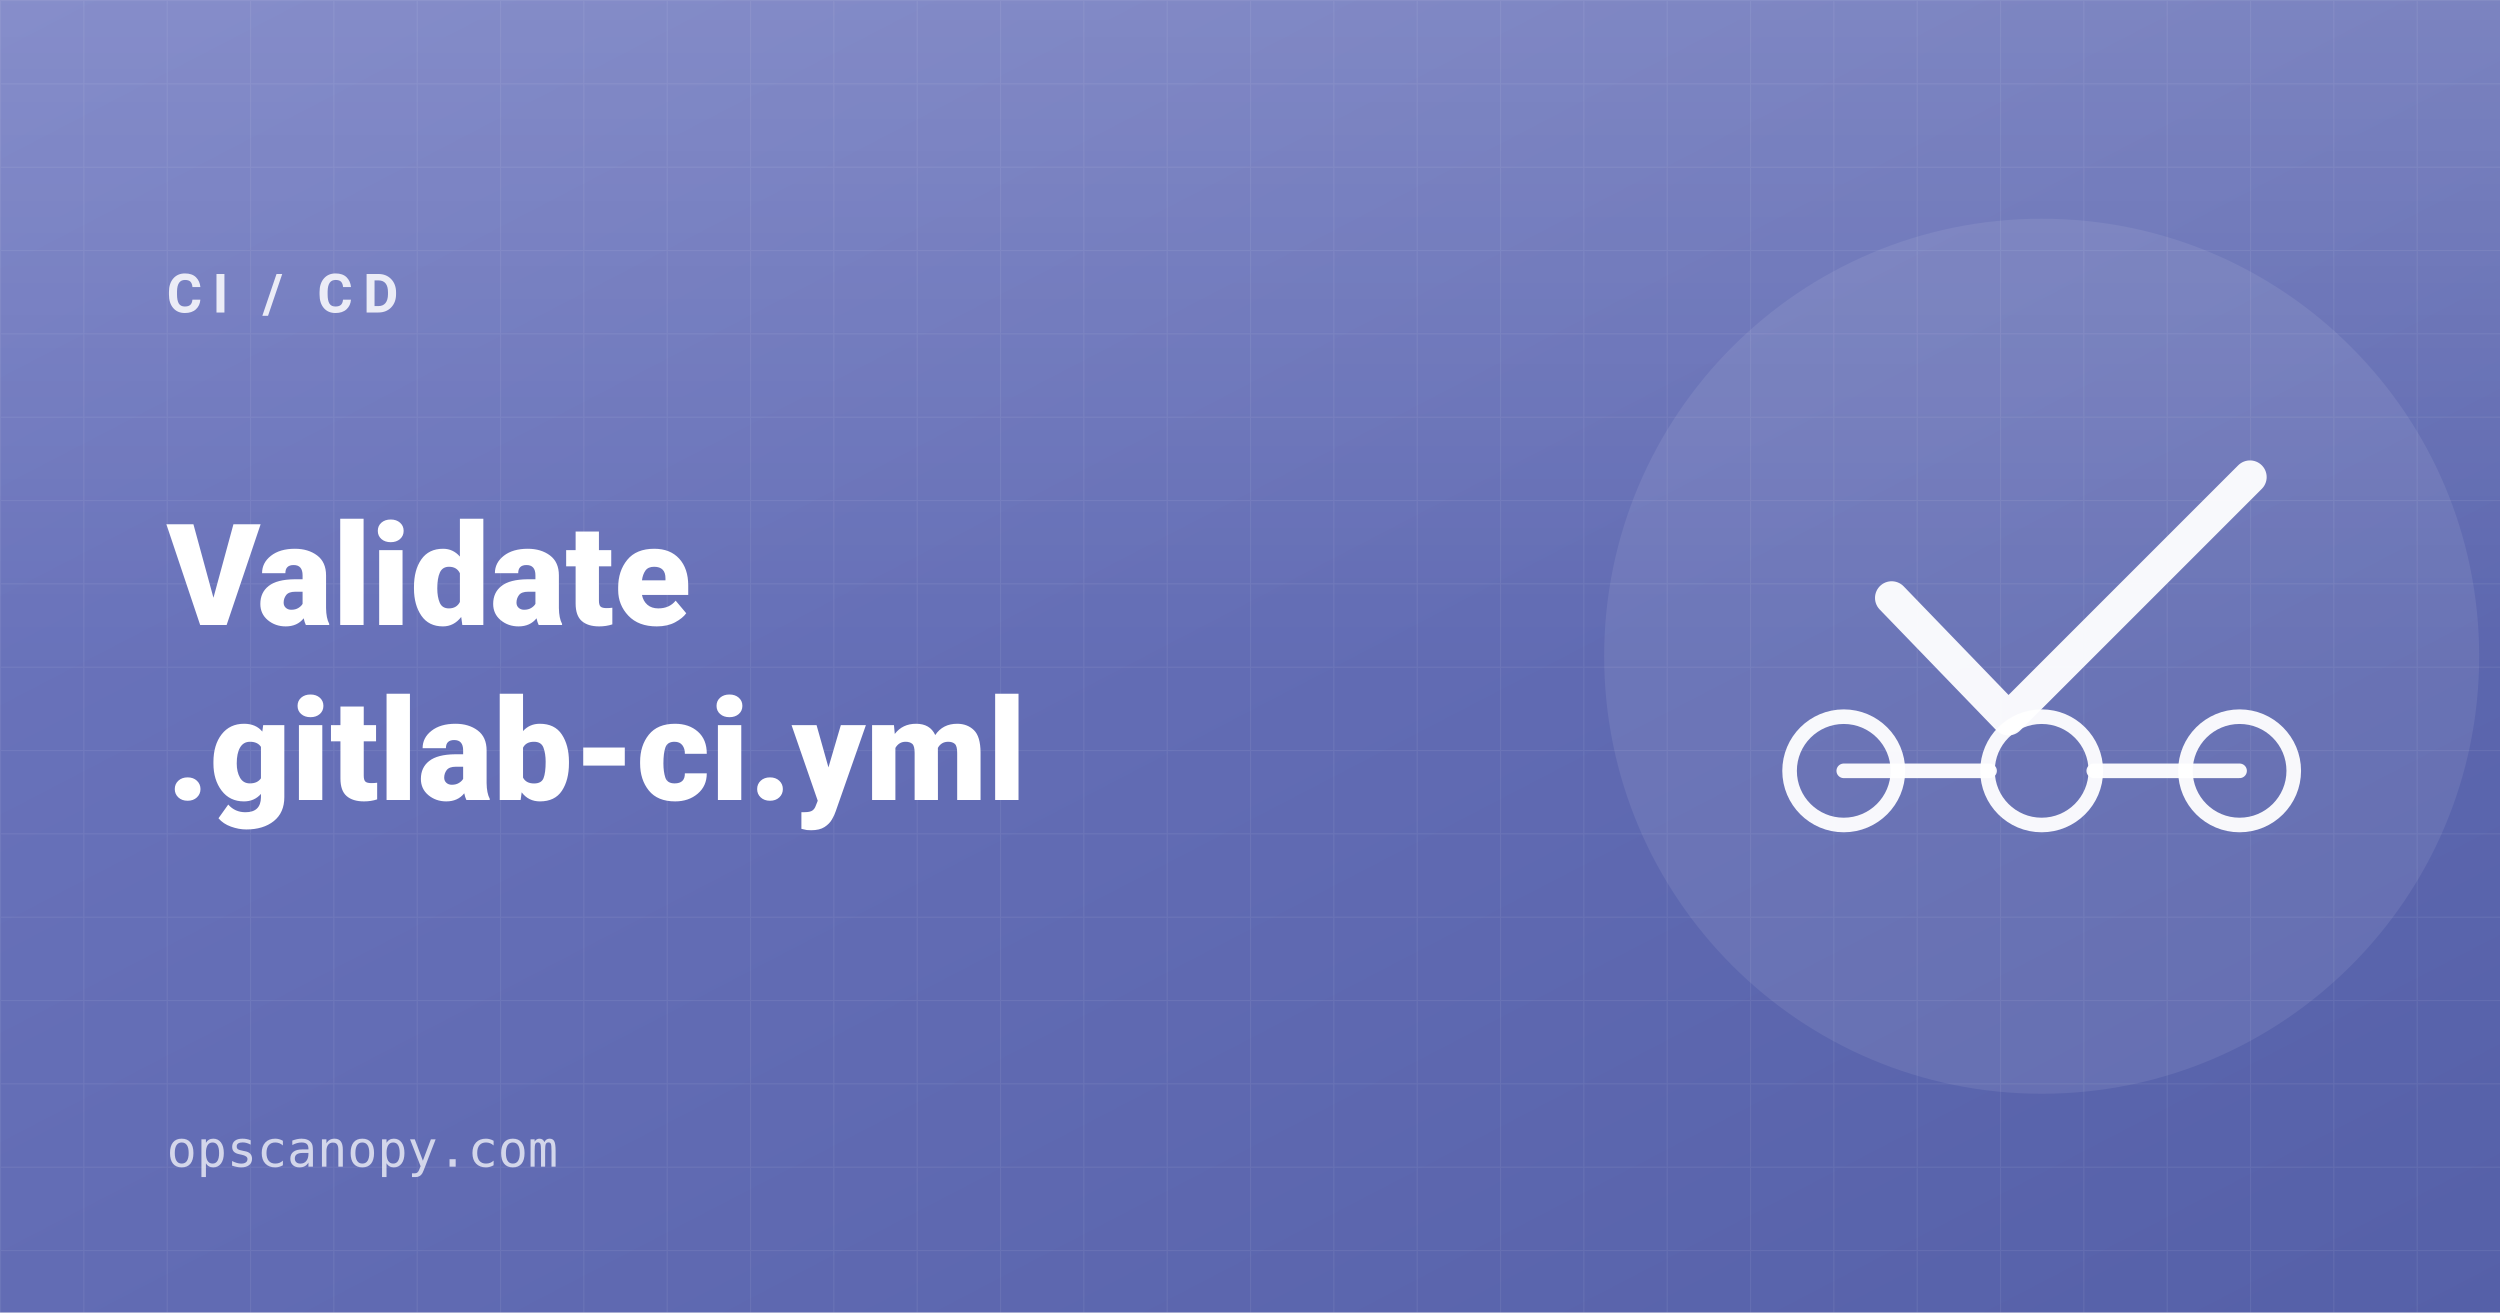
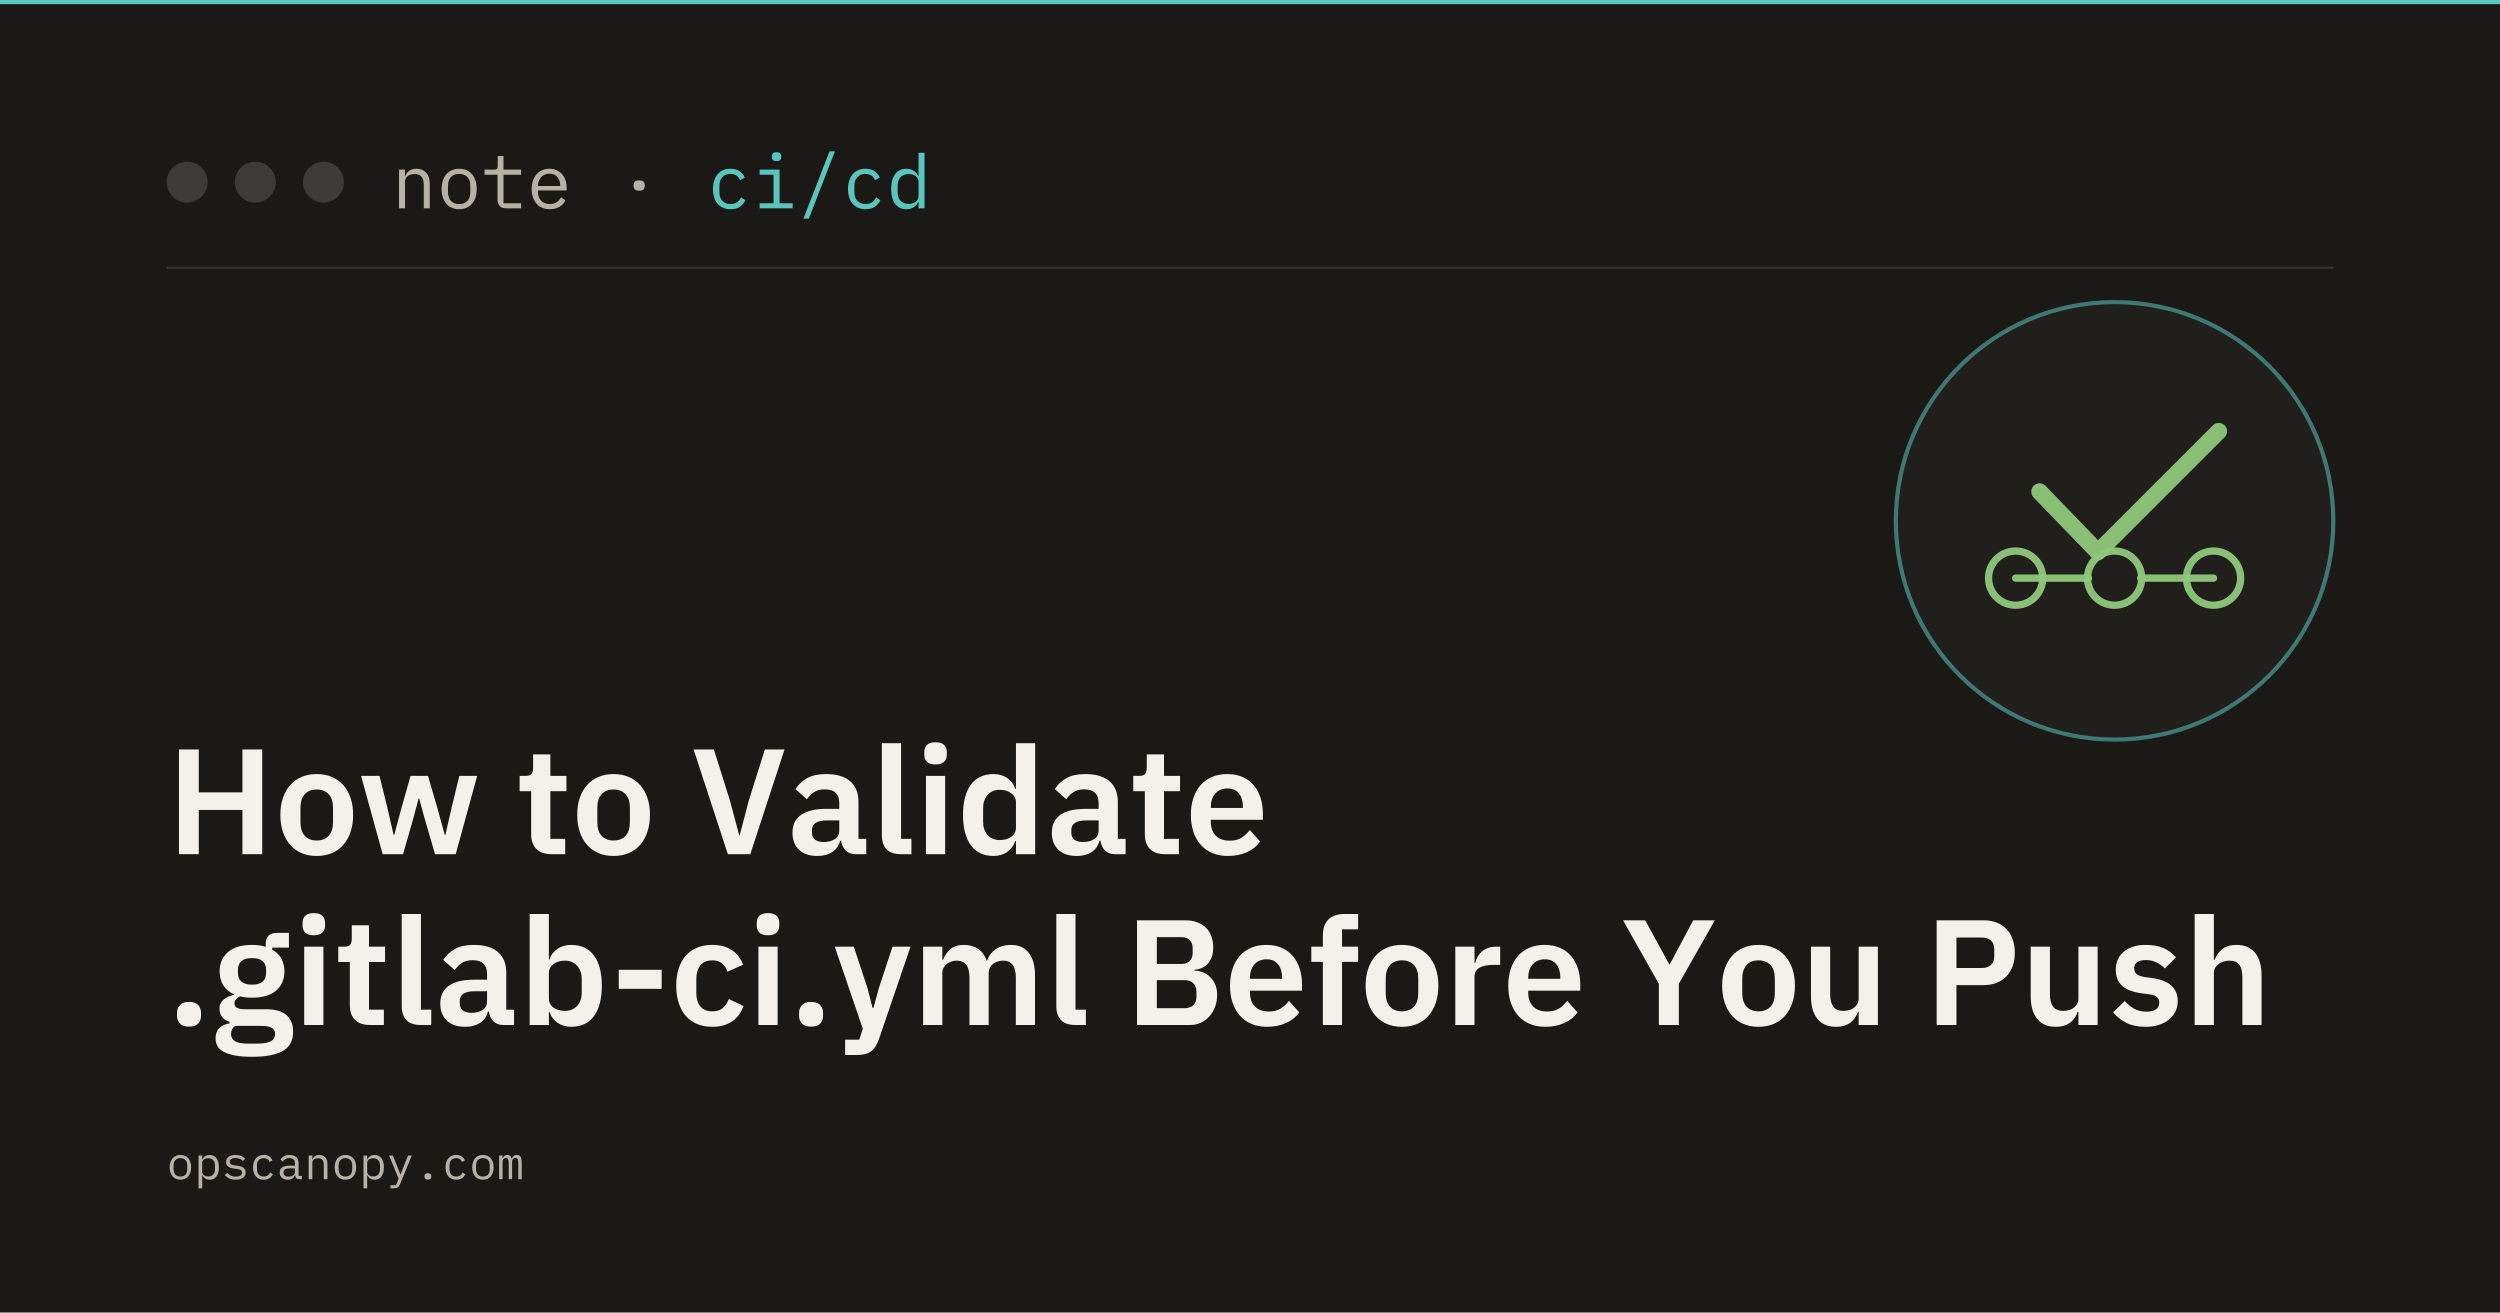
<svg xmlns="http://www.w3.org/2000/svg" viewBox="0 0 1200 630" role="img" aria-label="Validate .gitlab-ci.yml — OpsCanopy CI/CD guide">
  <defs>
-     <linearGradient id="bg" x1="0" y1="0" x2="1" y2="1">
-       <stop offset="0" stop-color="#6f78c0" />
-       <stop offset="1" stop-color="#5560a8" />
-     </linearGradient>
-     <linearGradient id="sheen" x1="0" y1="0" x2="0" y2="1">
-       <stop offset="0" stop-color="#ffffff" stop-opacity="0.16" />
-       <stop offset="1" stop-color="#ffffff" stop-opacity="0" />
-     </linearGradient>
-     <pattern id="grid" width="40" height="40" patternUnits="userSpaceOnUse">
-       <path d="M40 0 H0 V40" fill="none" stroke="#ffffff" stroke-opacity="0.07" stroke-width="1" />
-     </pattern>
+     <path id="g0" d="M178 0L98 0L98-516L178-516L178-432L182-432Q190-451 202-468.5Q214-486 231.5-499Q249-512 273-520Q297-528 329-528L329-528Q410-528 459-476.5Q508-425 508-331L508-331L508 0L428 0L428-317Q428-388 397-422.5Q366-457 306-457L306-457Q282-457 259-451Q236-445 218-433Q200-421 189-402Q178-383 178-358L178-358L178 0Z" />
+     <path id="g1" d="M300 12L300 12Q246 12 202.5-7Q159-26 128.5-61.5Q98-97 82-146.5Q66-196 66-258L66-258Q66-319 82-369Q98-419 128.5-454.5Q159-490 202.5-509Q246-528 300-528L300-528Q354-528 397.5-509Q441-490 471.5-454.5Q502-419 518-369Q534-319 534-258L534-258Q534-196 518-146.5Q502-97 471.5-61.5Q441-26 397.5-7Q354 12 300 12ZM300-57L300-57Q367-57 408-97Q449-137 449-221L449-221L449-295Q449-379 408-419Q367-459 300-459L300-459Q233-459 192-419Q151-379 151-295L151-295L151-221Q151-137 192-97Q233-57 300-57Z" />
+     <path id="g2" d="M526 0L325 0Q266 0 238.5-33Q211-66 211-118L211-118L211-448L39-448L39-516L167-516Q193-516 203.5-526.5Q214-537 214-563L214-563L214-698L291-698L291-516L526-516L526-448L291-448L291-68L526-68L526 0Z" />
+     <path id="g3" d="M309 12L309 12Q253 12 208.5-7Q164-26 132.5-61.5Q101-97 84-146.5Q67-196 67-257L67-257Q67-319 84.5-369Q102-419 133-454.5Q164-490 207.5-509Q251-528 304-528L304-528Q356-528 398.5-509Q441-490 471-456.5Q501-423 517-377Q533-331 533-276L533-276L533-238L151-238L151-214Q151-180 162-151Q173-122 193.5-101Q214-80 243.5-68.5Q273-57 309-57L309-57Q361-57 399-81Q437-105 457-147L457-147L516-107Q493-55 439.5-21.5Q386 12 309 12ZM304-462L304-462Q271-462 243-450Q215-438 194.5-417Q174-396 162.5-367.5Q151-339 151-305L151-305L151-298L447-298L447-309Q447-343 436.5-371Q426-399 407.5-419.5Q389-440 362.5-451Q336-462 304-462Z" />
+     <path id="g4" d="M300-235L300-235Q259-235 242.5-252Q226-269 226-295L226-295L226-313Q226-339 242.5-356Q259-373 300-373L300-373Q341-373 357.5-356Q374-339 374-313L374-313L374-295Q374-269 357.5-252Q341-235 300-235Z" />
+     <path id="g5" d="M318 12L318 12Q262 12 218.5-7.5Q175-27 145-62Q115-97 99.5-147Q84-197 84-258L84-258Q84-319 100-369Q116-419 146-454.5Q176-490 219-509Q262-528 317-528L317-528Q392-528 439-495Q486-462 508-409L508-409L444-375Q430-415 397.5-437Q365-459 317-459L317-459Q282-459 254.5-447.5Q227-436 208-415Q189-394 179.5-365Q170-336 170-302L170-302L170-214Q170-180 179.5-151Q189-122 208-101Q227-80 255-68.5Q283-57 319-57L319-57Q371-57 405-81Q439-105 459-147L459-147L516-108Q493-56 444.5-22Q396 12 318 12Z" />
+     <path id="g6" d="M332-630L332-630Q297-630 283-644.5Q269-659 269-681L269-681L269-697Q269-719 283-733.5Q297-748 332-748L332-748Q367-748 381-733.5Q395-719 395-697L395-697L395-681Q395-659 381-644.5Q367-630 332-630ZM106 0L106-68L292-68L292-448L106-448L106-516L372-516L372-68L546-68L546 0L106 0Z" />
+     <path id="g7" d="M162 138L90 138L438-760L510-760L162 138Z" />
+     <path id="g8" d="M425 0L425-84L421-84Q371 12 262 12L262 12Q167 12 113.5-59Q60-130 60-258L60-258Q60-386 113.5-457Q167-528 262-528L262-528Q371-528 421-432L421-432L425-432L425-740L505-740L505 0L425 0ZM293-59L293-59Q320-59 344-66Q368-73 386-86.5Q404-100 414.5-119.5Q425-139 425-165L425-165L425-351Q425-377 414.5-396.5Q404-416 386-429.5Q368-443 344-450Q320-457 293-457L293-457Q223-457 184.5-414.5Q146-372 146-302L146-302L146-214Q146-144 184.5-101.5Q223-59 293-59Z" />
+     <path id="g9" d="M505 0L505-295L214-295L214 0L82 0L82-698L214-698L214-412L505-412L505-698L637-698L637 0L505 0Z" />
+     <path id="g10" d="M281 12L281 12Q225 12 180.5-7Q136-26 104.5-62Q73-98 56-148.5Q39-199 39-262L39-262Q39-325 56-375Q73-425 104.5-460.5Q136-496 180.5-515Q225-534 281-534L281-534Q337-534 382-515Q427-496 458.5-460.5Q490-425 507-375Q524-325 524-262L524-262Q524-199 507-148.5Q490-98 458.5-62Q427-26 382-7Q337 12 281 12ZM281-91L281-91Q332-91 361-122Q390-153 390-213L390-213L390-310Q390-369 361-400Q332-431 281-431L281-431Q231-431 202-400Q173-369 173-310L173-310L173-213Q173-153 202-122Q231-91 281-91Z" />
+     <path id="g11" d="M167 0L23-522L146-522L199-307L240-128L244-128L292-307L353-522L469-522L532-307L581-128L585-128L626-307L678-522L797-522L654 0L516 0L449-230L410-372L407-372L369-230L303 0L167 0Z" />
+     <path id="g12" d="M329 0L237 0Q171 0 136.5-34.5Q102-69 102-133L102-133L102-420L25-420L25-522L65-522Q94-522 104.5-535.5Q115-549 115-576L115-576L115-665L230-665L230-522L337-522L337-420L230-420L230-102L329-102L329 0Z" />
+     <path id="g13" d="M394 0L244 0L16-698L151-698L258-358L320-126L323-126L384-358L491-698L622-698L394 0Z" />
+     <path id="g14" d="M529 0L458 0Q416 0 391.5-24.5Q367-49 361-90L361-90L355-90Q342-39 302-13.5Q262 12 203 12L203 12Q123 12 80-30Q37-72 37-142L37-142Q37-223 95-262.5Q153-302 260-302L260-302L349-302L349-340Q349-384 326-408Q303-432 252-432L252-432Q207-432 179.5-412.5Q152-393 133-366L133-366L57-434Q86-479 134-506.5Q182-534 261-534L261-534Q367-534 422-486Q477-438 477-348L477-348L477-102L529-102L529 0ZM246-81L246-81Q289-81 319-100Q349-119 349-156L349-156L349-225L267-225Q167-225 167-161L167-161L167-144Q167-112 187.5-96.5Q208-81 246-81Z" />
+     <path id="g15" d="M271 0L202 0Q136 0 105-33Q74-66 74-126L74-126L74-740L202-740L202-102L271-102L271 0Z" />
+     <path id="g16" d="M138-598L138-598Q98-598 80.5-616Q63-634 63-662L63-662L63-682Q63-710 80.5-728Q98-746 138-746L138-746Q177-746 195-728Q213-710 213-682L213-682L213-662Q213-634 195-616Q177-598 138-598ZM74 0L74-522L202-522L202 0L74 0Z" />
+     <path id="g17" d="M398 0L398-87L393-87Q379-42 340-15Q301 12 249 12L249 12Q150 12 97.5-59Q45-130 45-262L45-262Q45-393 97.5-463.5Q150-534 249-534L249-534Q301-534 340-507.5Q379-481 393-436L393-436L398-436L398-740L526-740L526 0L398 0ZM290-94L290-94Q336-94 367-116Q398-138 398-179L398-179L398-345Q398-383 367-406Q336-429 290-429L290-429Q240-429 209.5-395.5Q179-362 179-306L179-306L179-216Q179-160 209.5-127Q240-94 290-94Z" />
+     <path id="g18" d="M285 12L285 12Q227 12 181.5-7.5Q136-27 104.5-62.5Q73-98 56-148.5Q39-199 39-262L39-262Q39-324 55.5-374Q72-424 103-459.5Q134-495 179-514.5Q224-534 281-534L281-534Q342-534 387-513Q432-492 461-456Q490-420 504.5-372.5Q519-325 519-271L519-271L519-229L172-229L172-216Q172-159 204-124.5Q236-90 299-90L299-90Q347-90 377.5-110Q408-130 432-161L432-161L501-84Q469-39 413.5-13.5Q358 12 285 12ZM283-438L283-438Q232-438 202-404Q172-370 172-316L172-316L172-308L386-308L386-317Q386-371 359.5-404.5Q333-438 283-438Z" />
+     <path id="g19" d="M149 11L149 11Q108 11 88.5-9.5Q69-30 69-62L69-62L69-80Q69-112 88.5-133Q108-154 149-154L149-154Q191-154 210-133Q229-112 229-80L229-80L229-62Q229-30 210-9.5Q191 11 149 11Z" />
+     <path id="g20" d="M545 44L545 44Q545 85 530.5 116.5Q516 148 483 169Q450 190 398 201Q346 212 271 212L271 212Q205 212 159 203.5Q113 195 83.5 179.5Q54 164 41 141Q28 118 28 89L28 89Q28 45 52.5 20.5Q77-4 121-11L121-11L121-22Q89-30 71.5-53.5Q54-77 54-109L54-109Q54-129 62-144.5Q70-160 83.5-171Q97-182 114-189.5Q131-197 150-201L150-201L150-205Q102-227 78.5-266Q55-305 55-357L55-357Q55-437 110-485.5Q165-534 271-534L271-534Q295-534 318.5-531Q342-528 362-521L362-521L362-538Q362-614 436-614L436-614L517-614L517-516L406-516L406-502Q447-479 467-442Q487-405 487-357L487-357Q487-278 432.5-230Q378-182 271-182L271-182Q225-182 191-191L191-191Q176-184 165-172.5Q154-161 154-144L154-144Q154-105 222-105L222-105L362-105Q458-105 501.5-65.5Q545-26 545 44ZM425 59L425 59Q425 34 405 20Q385 6 336 6L336 6L158 6Q131 26 131 60L131 60Q131 90 156 107Q181 124 241 124L241 124L305 124Q368 124 396.5 108Q425 92 425 59ZM271-269L271-269Q365-269 365-349L365-349L365-366Q365-446 271-446L271-446Q177-446 177-366L177-366L177-349Q177-269 271-269Z" />
+     <path id="g21" d="M74 0L74-740L202-740L202-436L206-436Q220-481 259-507.5Q298-534 350-534L350-534Q450-534 502.5-463.5Q555-393 555-262L555-262Q555-130 502.5-59Q450 12 350 12L350 12Q298 12 259.5-15Q221-42 206-87L206-87L202-87L202 0L74 0ZM309-94L309-94Q359-94 390-127Q421-160 421-216L421-216L421-306Q421-362 390-395.5Q359-429 309-429L309-429Q263-429 232.5-406Q202-383 202-345L202-345L202-179Q202-138 232.5-116Q263-94 309-94Z" />
+     <path id="g22" d="M344-241L58-241L58-368L344-368L344-241Z" />
+     <path id="g23" d="M280 12L280 12Q222 12 177-7Q132-26 101.5-62Q71-98 55-148.5Q39-199 39-262L39-262Q39-325 55-375Q71-425 101.5-460.5Q132-496 177-515Q222-534 280-534L280-534Q359-534 410.5-499Q462-464 485-402L485-402L380-355Q371-388 346.5-409.5Q322-431 280-431L280-431Q226-431 199.5-397Q173-363 173-308L173-308L173-213Q173-158 199.5-124.5Q226-91 280-91L280-91Q326-91 351-114.5Q376-138 390-173L390-173L488-126Q462-57 409-22.5Q356 12 280 12Z" />
+     <path id="g24" d="M303-246L394-522L514-522L304 93Q294 121 281.5 141.5Q269 162 252 175Q235 188 211 194Q187 200 155 200L155 200L78 200L78 98L172 98L196 25L9-522L136-522L227-246L261-114L267-114L303-246Z" />
+     <path id="g25" d="M202 0L74 0L74-522L202-522L202-435L207-435Q222-476 255-505Q288-534 347-534L347-534Q401-534 440-508Q479-482 498-429L498-429L500-429Q514-473 555.5-503.5Q597-534 660-534L660-534Q737-534 778.5-481Q820-428 820-330L820-330L820 0L692 0L692-317Q692-429 608-429L608-429Q589-429 571.5-423.5Q554-418 540.5-407.5Q527-397 519-381.5Q511-366 511-345L511-345L511 0L383 0L383-317Q383-429 299-429L299-429Q281-429 263.5-423.5Q246-418 232.5-407.5Q219-397 210.5-381.5Q202-366 202-345L202-345L202 0Z" />
+     <path id="g26" d="M82 0L82-698L405-698Q448-698 482.5-685Q517-672 541-649Q565-626 577.5-592.5Q590-559 590-519L590-519Q590-479 579.5-451.5Q569-424 551.5-406Q534-388 511.5-379Q489-370 465-369L465-369L465-363Q488-363 514.5-354Q541-345 563.5-325.5Q586-306 601-275.5Q616-245 616-200L616-200Q616-158 602.5-121.5Q589-85 565-58Q541-31 508-15.5Q475 0 436 0L436 0L82 0ZM214-299L214-112L398-112Q436-112 457-131.5Q478-151 478-188L478-188L478-222Q478-259 457-279Q436-299 398-299L398-299L214-299ZM214-586L214-407L377-407Q413-407 433-426.5Q453-446 453-481L453-481L453-512Q453-547 433-566.5Q413-586 377-586L377-586L214-586Z" />
+     <path id="g27" d="M100 0L100-421L23-421L23-522L100-522L100-597Q100-666 136.5-703Q173-740 244-740L244-740L335-740L335-638L228-638L228-522L335-522L335-421L228-421L228 0L100 0Z" />
+     <path id="g28" d="M202 0L74 0L74-522L202-522L202-414L207-414Q212-435 222.5-454.5Q233-474 250-489Q267-504 290.5-513Q314-522 345-522L345-522L373-522L373-401L333-401Q268-401 235-382Q202-363 202-320L202-320L202 0Z" />
+     <path id="g29" d="M382 0L249 0L249-274L10-698L158-698L319-403L321-403L478-698L622-698L382-275L382 0Z" />
+     <path id="g30" d="M386 0L386-87L381-87Q374-67 362.5-49.5Q351-32 333.5-18Q316-4 291.5 4Q267 12 235 12L235 12Q154 12 111-41Q68-94 68-192L68-192L68-522L196-522L196-205Q196-151 217-122.5Q238-94 284-94L284-94Q303-94 321.5-99Q340-104 354-114.5Q368-125 377-140.5Q386-156 386-177L386-177L386-522L514-522L514 0L386 0Z" />
+     <path id="g31" d="M214 0L82 0L82-698L396-698Q444-698 482.5-682.5Q521-667 548-638.5Q575-610 589-570Q603-530 603-482L603-482Q603-433 589-393.5Q575-354 548-325.5Q521-297 482.5-281.5Q444-266 396-266L396-266L214-266L214 0ZM214-583L214-380L384-380Q422-380 444-400.5Q466-421 466-459L466-459L466-505Q466-543 444-563Q422-583 384-583L384-583L214-583Z" />
+     <path id="g32" d="M245 12L245 12Q170 12 119-13.5Q68-39 29-84L29-84L107-160Q136-127 170.5-108Q205-89 250-89L250-89Q296-89 316.5-105Q337-121 337-149L337-149Q337-172 322.5-185.5Q308-199 273-204L273-204L221-211Q136-222 91.5-259.5Q47-297 47-369L47-369Q47-407 61-437.5Q75-468 101-489.5Q127-511 163.5-522.5Q200-534 245-534L245-534Q283-534 312.5-528.5Q342-523 366-512.5Q390-502 410-486.5Q430-471 449-452L449-452L374-377Q351-401 319-417Q287-433 249-433L249-433Q207-433 188.5-418Q170-403 170-379L170-379Q170-353 185.5-339.5Q201-326 238-320L238-320L291-313Q460-289 460-159L460-159Q460-121 444.5-89.5Q429-58 401-35.5Q373-13 333.5-0.5Q294 12 245 12Z" />
+     <path id="g33" d="M74 0L74-740L202-740L202-435L207-435Q223-477 257.5-505.5Q292-534 353-534L353-534Q434-534 477-481Q520-428 520-330L520-330L520 0L392 0L392-317Q392-373 372-401Q352-429 306-429L306-429Q286-429 267.5-423.5Q249-418 234.5-407.5Q220-397 211-381.5Q202-366 202-345L202-345L202 0L74 0Z" />
+     <path id="g34" d="M95 200L95-516L175-516L175-432L179-432Q229-528 338-528L338-528Q433-528 486.5-457Q540-386 540-258L540-258Q540-130 486.5-59Q433 12 338 12L338 12Q229 12 179-84L179-84L175-84L175 200L95 200ZM307-59L307-59Q377-59 415.5-101.5Q454-144 454-214L454-214L454-302Q454-372 415.5-414.5Q377-457 307-457L307-457Q280-457 256-450Q232-443 214-429.5Q196-416 185.5-396.5Q175-377 175-351L175-351L175-165Q175-139 185.5-119.5Q196-100 214-86.5Q232-73 256-66Q280-59 307-59Z" />
+     <path id="g35" d="M306 12L306 12Q225 12 166.5-15.5Q108-43 67-89L67-89L121-136Q158-97 202-76Q246-55 308-55L308-55Q368-55 406.5-76.5Q445-98 445-144L445-144Q445-164 437.5-177.5Q430-191 417-199Q404-207 388-211.5Q372-216 354-219L354-219L273-231Q246-235 214.5-242Q183-249 157-264.5Q131-280 113.5-306Q96-332 96-374L96-374Q96-413 111.5-441.5Q127-470 155-489.5Q183-509 221-518.5Q259-528 304-528L304-528Q374-528 425.5-506Q477-484 514-445L514-445L462-396Q453-407 439.5-418.5Q426-430 406.5-439.5Q387-449 361-455Q335-461 301-461L301-461Q240-461 207.5-440Q175-419 175-379L175-379Q175-359 182.5-345.5Q190-332 203-324Q216-316 232.5-311.5Q249-307 266-304L266-304L347-292Q375-288 406-281Q437-274 463-258.5Q489-243 506.5-217Q524-191 524-149L524-149Q524-72 464.5-30Q405 12 306 12Z" />
+     <path id="g36" d="M550 0L495 0Q448 0 428-24Q408-48 403-84L403-84L398-84Q381-39 343.5-13.5Q306 12 243 12L243 12Q162 12 114-30Q66-72 66-145L66-145Q66-217 118.5-256Q171-295 288-295L288-295L398-295L398-346Q398-403 366-431.5Q334-460 275-460L275-460Q223-460 190-439.5Q157-419 137-384L137-384L83-424Q93-444 110-463Q127-482 152-496.5Q177-511 209-519.5Q241-528 280-528L280-528Q371-528 424.5-482Q478-436 478-354L478-354L478-70L550-70L550 0ZM257-55L257-55Q288-55 313.5-62.5Q339-70 358-82.5Q377-95 387.5-112.5Q398-130 398-150L398-150L398-235L288-235Q216-235 183-215Q150-195 150-157L150-157L150-136Q150-96 178.5-75.5Q207-55 257-55Z" />
+     <path id="g37" d="M380-300L467-516L547-516L291 113Q282 135 271 151.5Q260 168 245 178.5Q230 189 209 194.5Q188 200 159 200L159 200L83 200L83 132L203 132L261-10L53-516L135-516L222-300L299-104L303-104L380-300Z" />
+     <path id="g38" d="M300 9L300 9Q259 9 242.5-8Q226-25 226-51L226-51L226-69Q226-95 242.5-112Q259-129 300-129L300-129Q341-129 357.5-112Q374-95 374-69L374-69L374-51Q374-25 357.5-8Q341 9 300 9Z" />
+     <path id="g39" d="M128 0L54 0L54-516L128-516L128-456L132-456Q144-486 166-507Q188-528 231-528L231-528Q276-528 298-505.5Q320-483 325-447L325-447L328-447Q342-482 368-505Q394-528 440-528L440-528Q503-528 524.5-484Q546-440 546-358L546-358L546 0L472 0L472-345Q472-411 458.5-436.5Q445-462 409-462L409-462Q377-462 357-441.5Q337-421 337-379L337-379L337 0L263 0L263-345Q263-411 249.5-436.5Q236-462 201-462L201-462Q169-462 148.5-441.5Q128-421 128-379L128-379L128 0Z" />
  </defs>
-   <rect width="1200" height="630" fill="url(#bg)" />
-   <rect width="1200" height="630" fill="url(#grid)" />
-   <rect width="1200" height="320" fill="url(#sheen)" />
-   <circle cx="980" cy="315" r="210" fill="#ffffff" fill-opacity="0.08" />
-   <text x="80" y="150" font-family="ui-sans-serif, system-ui, Segoe UI, Roboto, sans-serif" font-size="26" font-weight="700" letter-spacing="5" fill="#ffffff" fill-opacity="0.85">CI / CD</text>
-   <text font-family="ui-sans-serif, system-ui, Segoe UI, Roboto, sans-serif" font-size="68" font-weight="800" fill="#ffffff">
-     <tspan x="80" y="300">Validate</tspan>
-     <tspan x="80" y="384">.gitlab-ci.yml</tspan>
-   </text>
-   <text x="80" y="560" font-family="ui-monospace, SFMono-Regular, Menlo, Consolas, monospace" font-size="24" fill="#ffffff" fill-opacity="0.72">opscanopy.com</text>
-   <g transform="translate(980,315)" stroke="#ffffff" stroke-opacity="0.95" stroke-width="7" fill="none" stroke-linecap="round" stroke-linejoin="round">
+   <rect width="1200" height="630" fill="#1b1915" />
+   <rect width="1200" height="2" fill="#59c5bf" />
+   <g data-role="caption">
+     <circle cx="89.82" cy="87.44" r="9.82" fill="#ffffff" fill-opacity="0.15" />
+     <circle cx="122.55" cy="87.44" r="9.82" fill="#ffffff" fill-opacity="0.15" />
+     <circle cx="155.27" cy="87.44" r="9.82" fill="#ffffff" fill-opacity="0.15" />
+     <g transform="translate(188 100) scale(0.036)" fill="#b8b2a4">
+       <use href="#g0" />
+       <use href="#g1" x="600" />
+       <use href="#g2" x="1200" />
+       <use href="#g3" x="1800" />
+     </g>
+     <g transform="translate(274.4 100) scale(0.036)" fill="#b8b2a4">
+       <use href="#g4" x="600" />
+     </g>
+     <g transform="translate(339.2 100) scale(0.036)" fill="#59c5bf">
+       <use href="#g5" />
+       <use href="#g6" x="600" />
+       <use href="#g7" x="1200" />
+       <use href="#g5" x="1800" />
+       <use href="#g8" x="2400" />
+     </g>
+     <rect x="80" y="128" width="1040" height="1" fill="#ffffff" fill-opacity="0.12" />
+   </g>
+   <circle cx="1015" cy="250" r="105" fill="#ffffff" fill-opacity="0.03" stroke="#59c5bf" stroke-opacity="0.55" stroke-width="2" />
+   <g transform="translate(1015,250) scale(0.5)" stroke="#8fc97a" stroke-opacity="0.95" stroke-width="7" fill="none" stroke-linecap="round" stroke-linejoin="round">
    <line x1="-95" y1="55" x2="-25" y2="55" />
    <line x1="25" y1="55" x2="95" y2="55" />
    <circle cx="-95" cy="55" r="26" />
    <circle cx="0" cy="55" r="26" />
    <circle cx="95" cy="55" r="26" />
    <polyline points="-72,-28 -16,30 100,-86" stroke-width="16" />
  </g>
+   <g data-role="title">
+     <g transform="translate(80 410) scale(0.072)" fill="#f4f1ea">
+       <use href="#g9" />
+       <use href="#g10" x="719" />
+       <use href="#g11" x="1273" />
+       <use href="#g12" x="2328" />
+       <use href="#g10" x="2698" />
+       <use href="#g13" x="3497" />
+       <use href="#g14" x="4135" />
+       <use href="#g15" x="4694" />
+       <use href="#g16" x="4988" />
+       <use href="#g17" x="5264" />
+       <use href="#g14" x="5864" />
+       <use href="#g12" x="6419" />
+       <use href="#g18" x="6789" />
+     </g>
+     <g transform="translate(80 492) scale(0.072)" fill="#f4f1ea">
+       <use href="#g19" />
+       <use href="#g20" x="298" />
+       <use href="#g16" x="843" />
+       <use href="#g12" x="1119" />
+       <use href="#g15" x="1493" />
+       <use href="#g14" x="1787" />
+       <use href="#g21" x="2346" />
+       <use href="#g22" x="2956" />
+       <use href="#g23" x="3358" />
+       <use href="#g16" x="3871" />
+       <use href="#g19" x="4147" />
+       <use href="#g24" x="4445" />
+       <use href="#g25" x="4969" />
+       <use href="#g15" x="5857" />
+       <use href="#g26" x="6387" />
+       <use href="#g18" x="7050" />
+       <use href="#g27" x="7608" />
+       <use href="#g10" x="7954" />
+       <use href="#g28" x="8517" />
+       <use href="#g18" x="8905" />
+       <use href="#g29" x="9699" />
+       <use href="#g10" x="10331" />
+       <use href="#g30" x="10894" />
+       <use href="#g31" x="11718" />
+       <use href="#g30" x="12359" />
+       <use href="#g32" x="12947" />
+       <use href="#g33" x="13446" />
+     </g>
+   </g>
+   <g transform="translate(80 566) scale(0.022)" fill="#b8b2a4">
+     <use href="#g1" />
+     <use href="#g34" x="600" />
+     <use href="#g35" x="1200" />
+     <use href="#g5" x="1800" />
+     <use href="#g36" x="2400" />
+     <use href="#g0" x="3000" />
+     <use href="#g1" x="3600" />
+     <use href="#g34" x="4200" />
+     <use href="#g37" x="4800" />
+     <use href="#g38" x="5400" />
+     <use href="#g5" x="6000" />
+     <use href="#g1" x="6600" />
+     <use href="#g39" x="7200" />
+   </g>
</svg>
